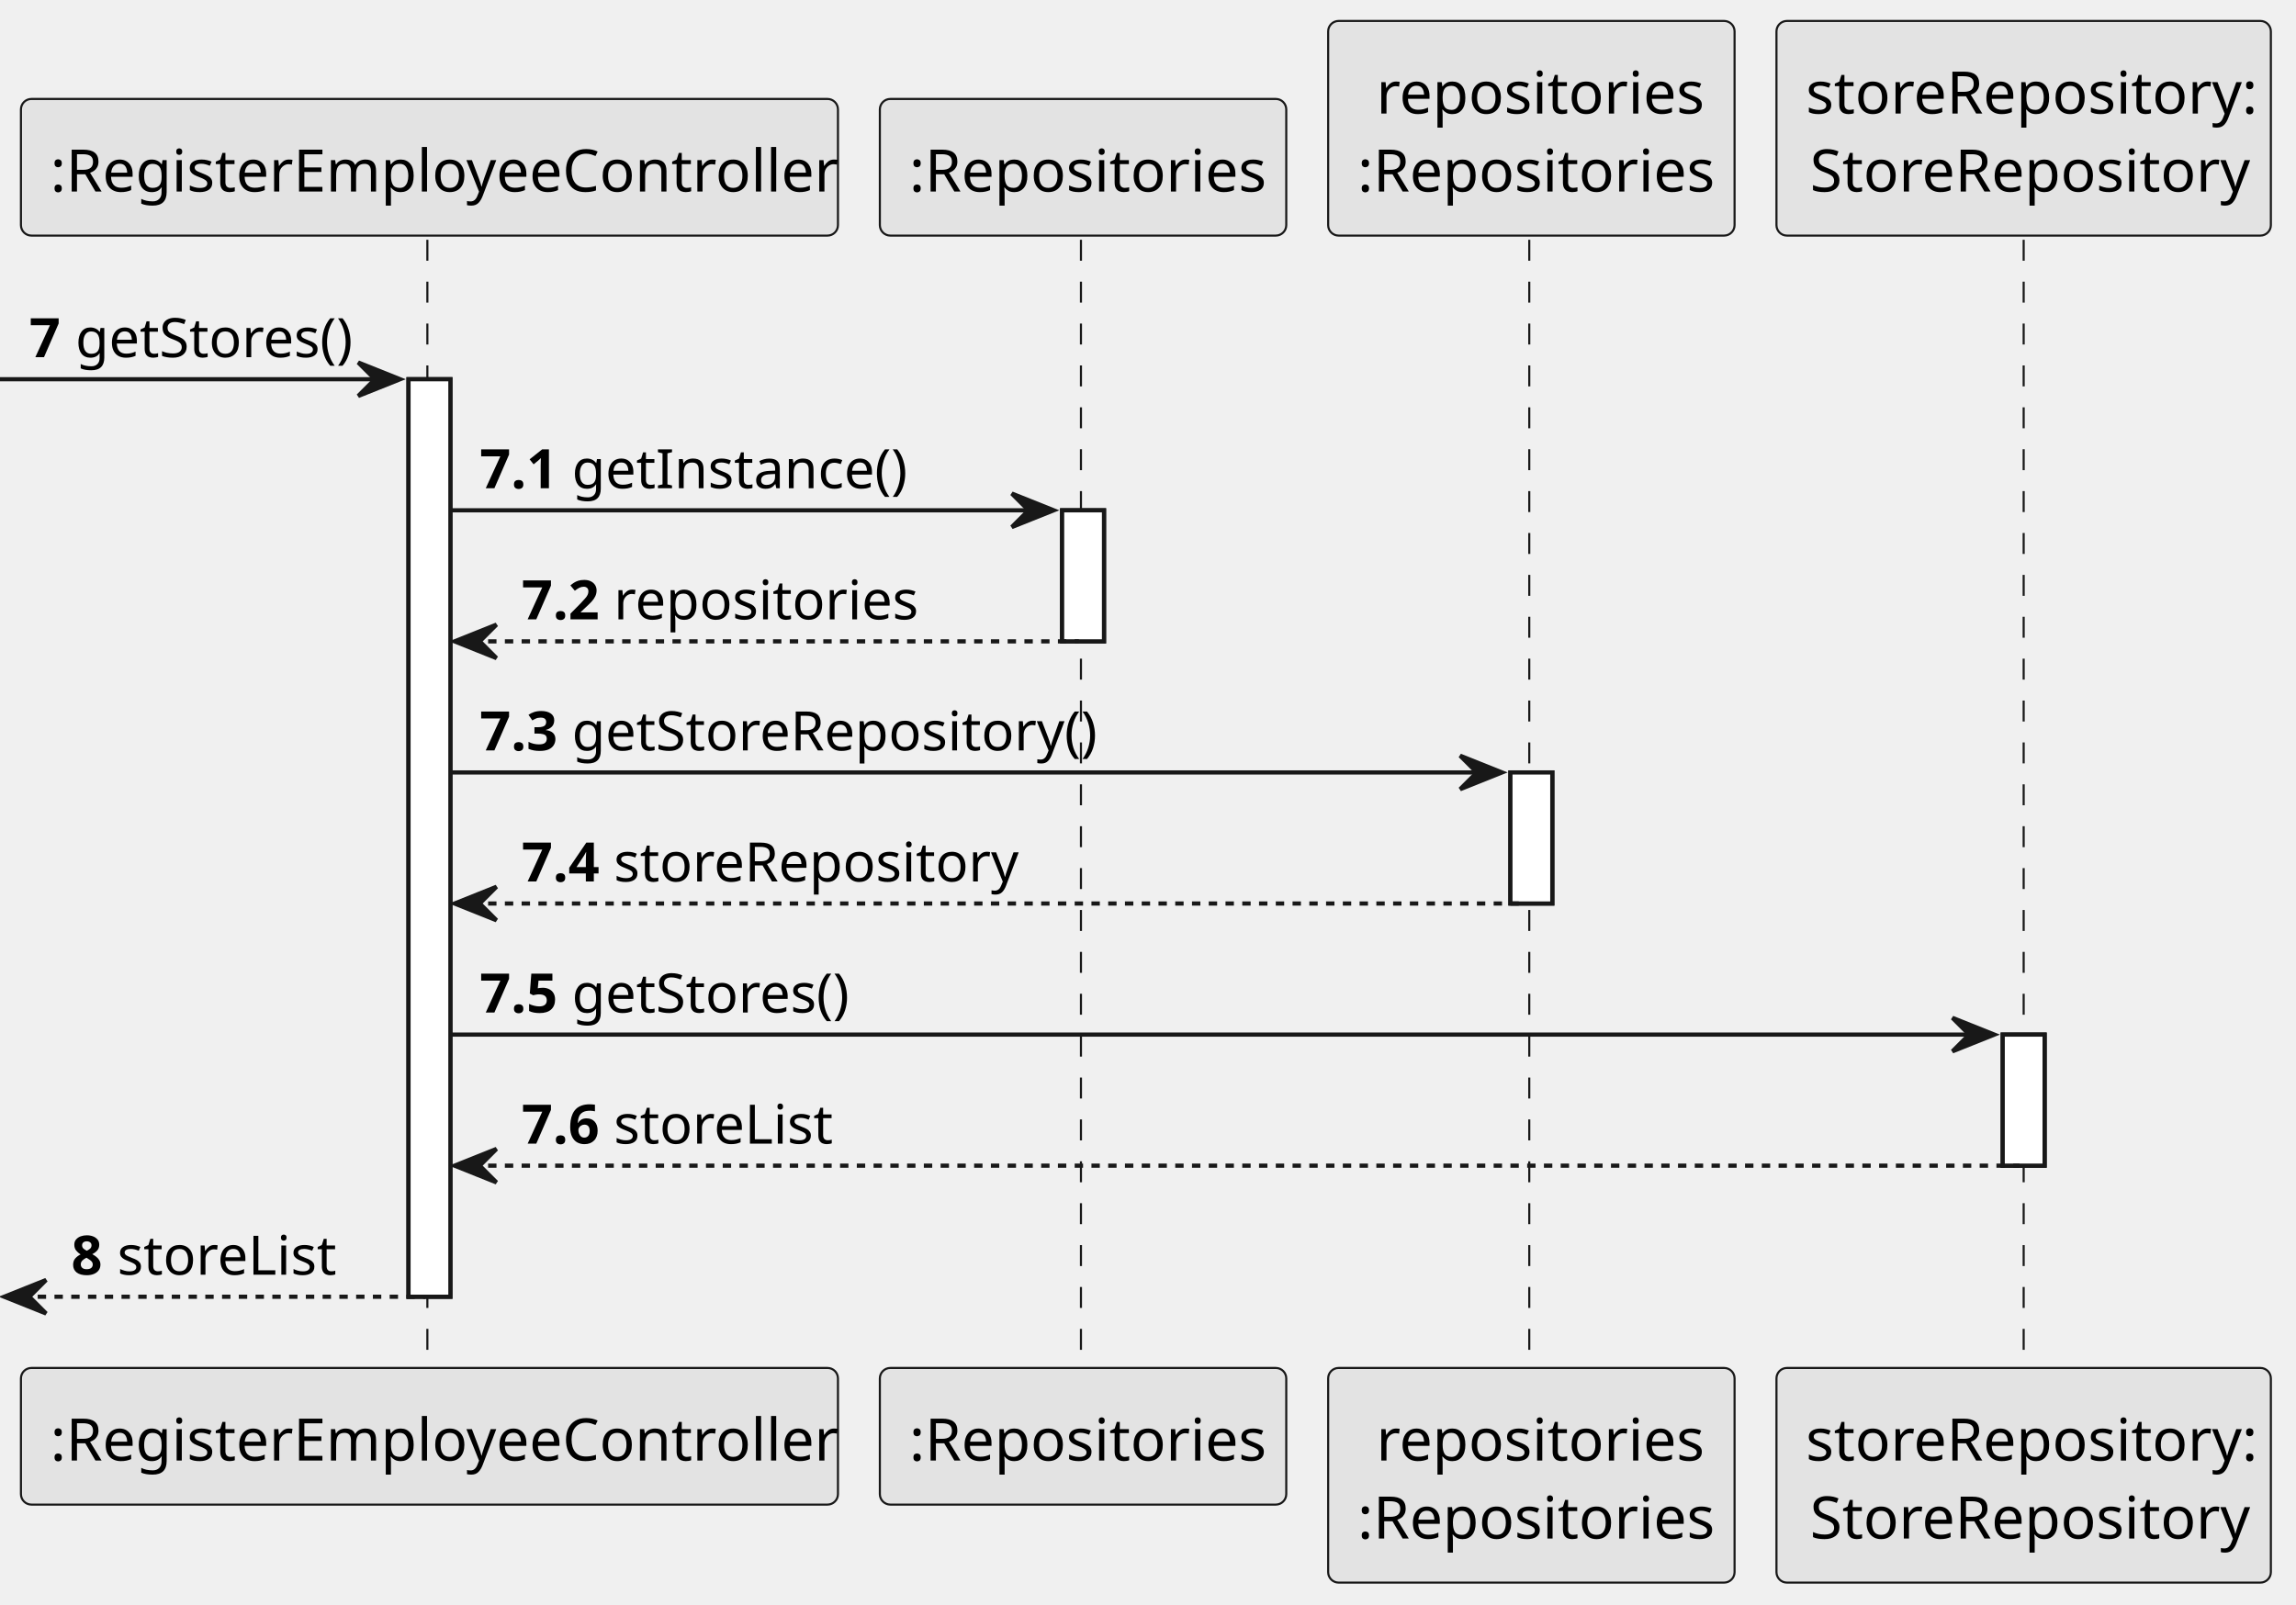
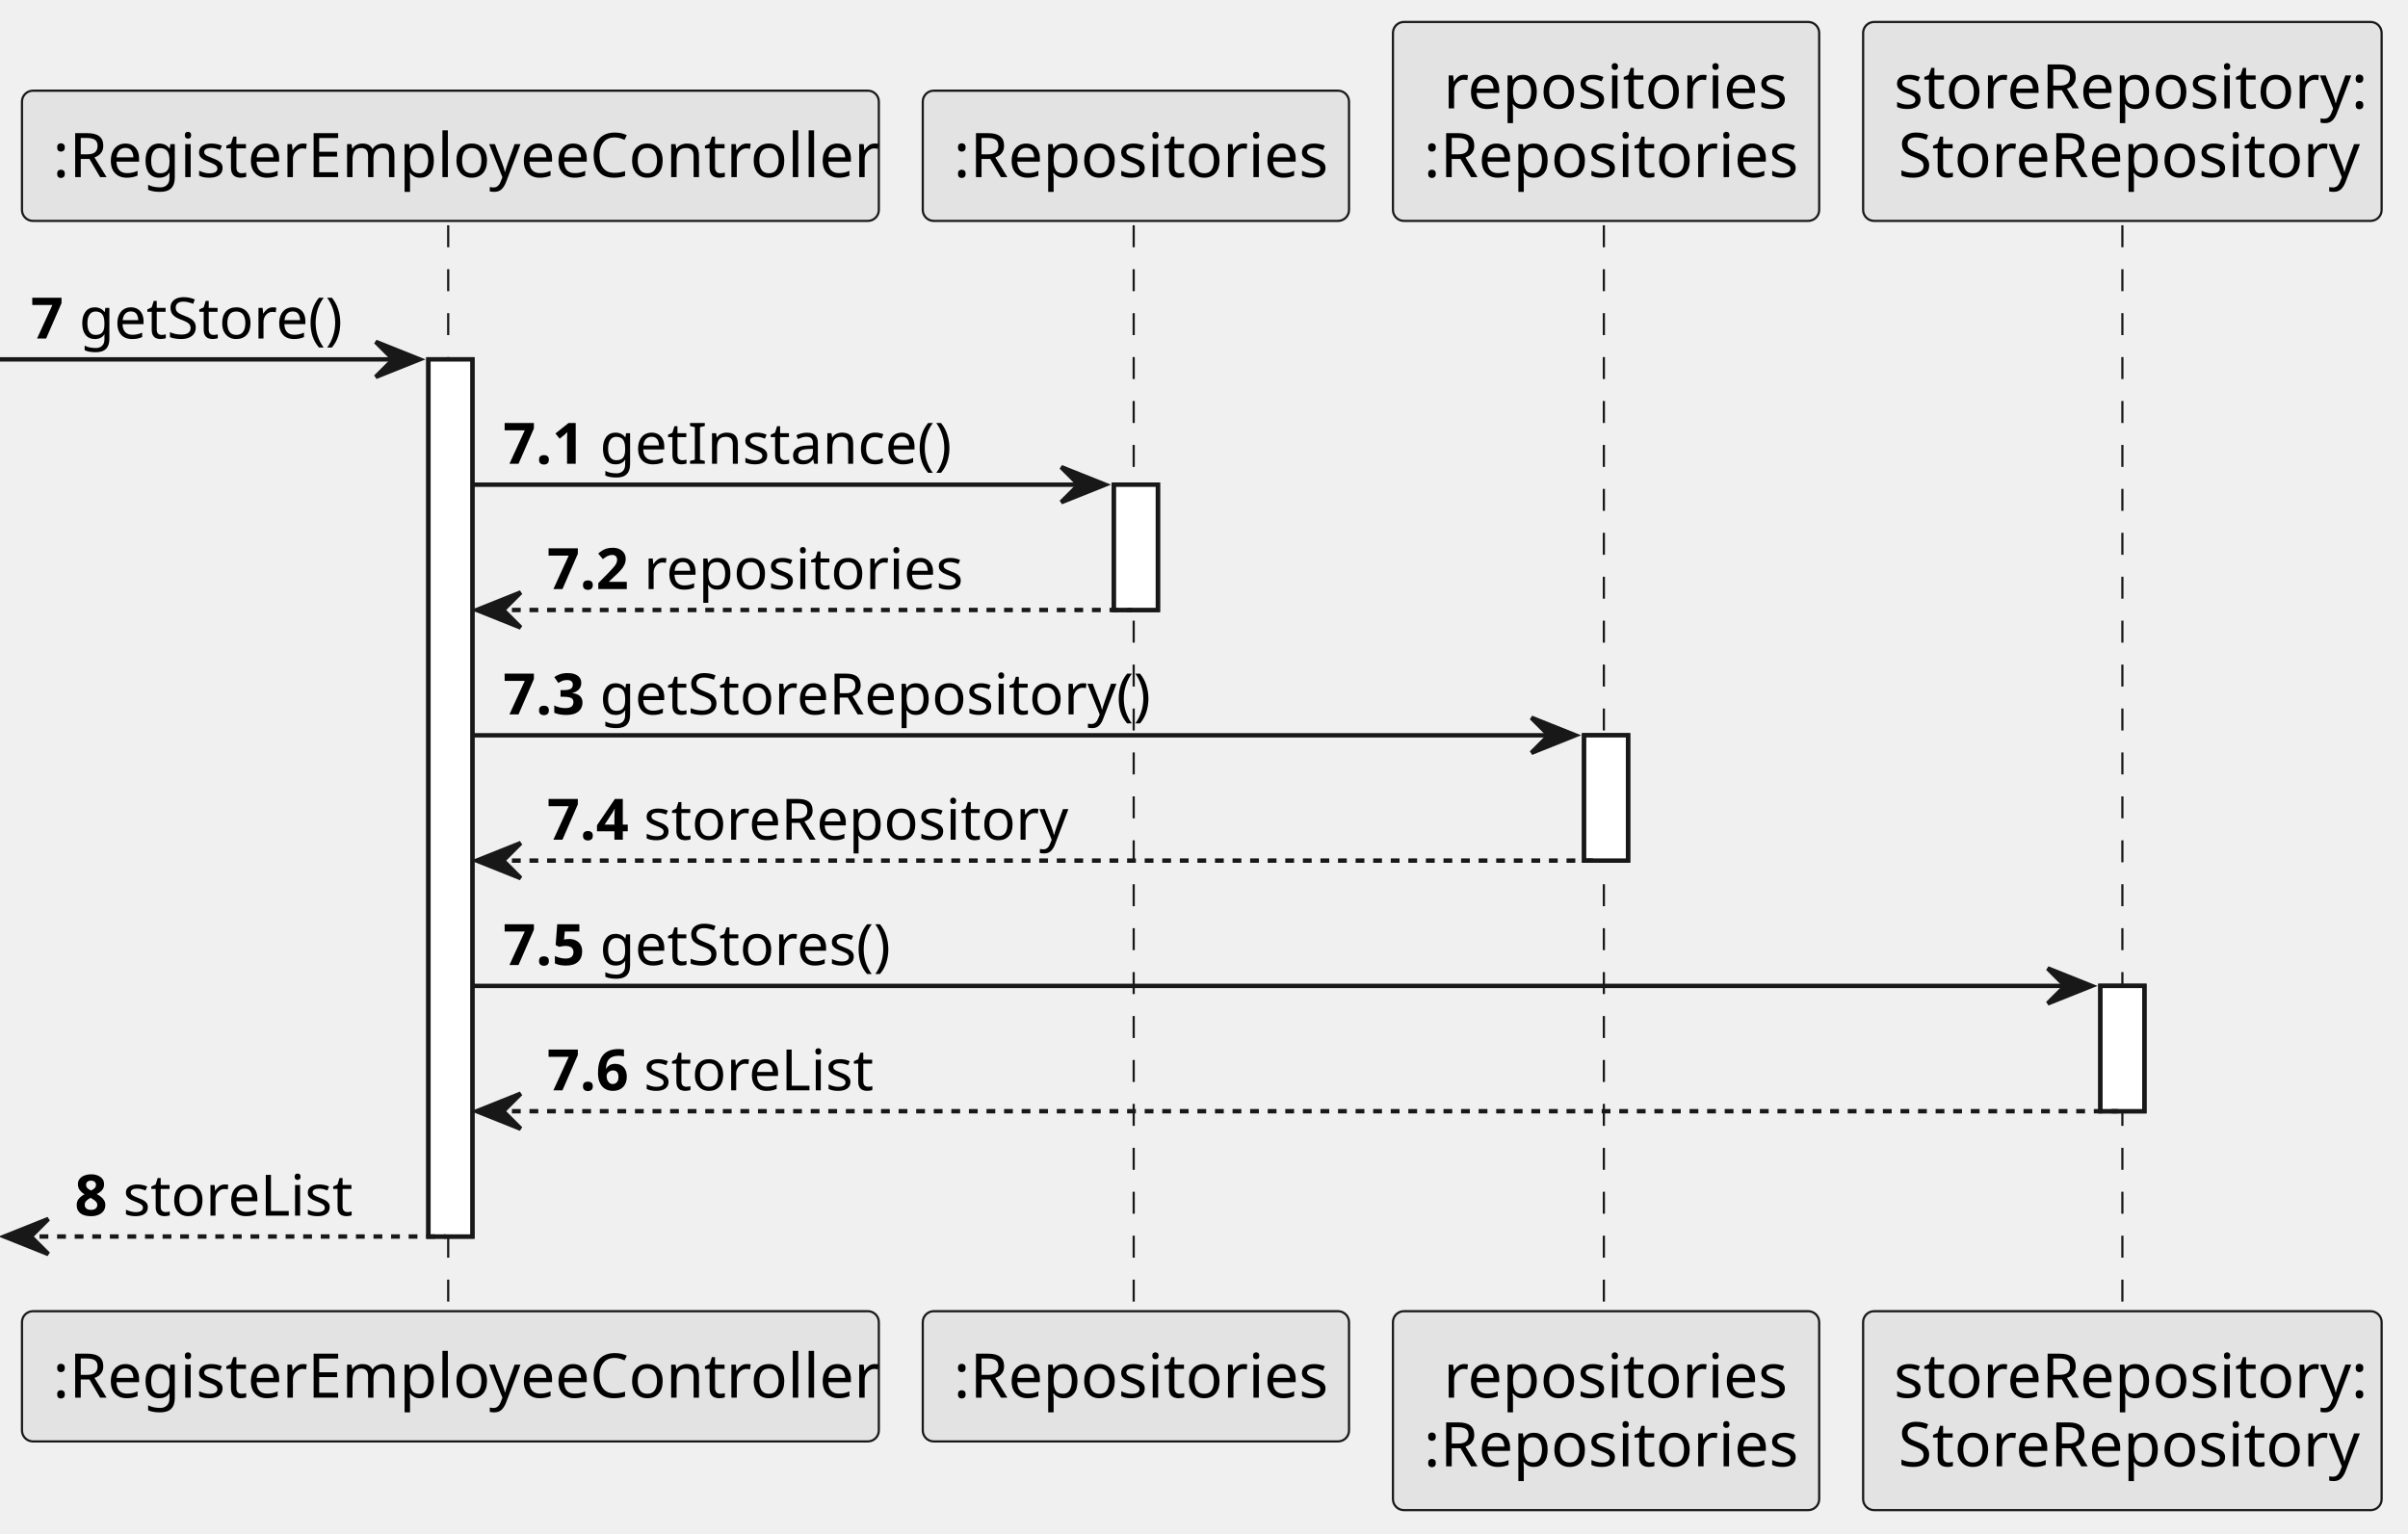
- <svg xmlns="http://www.w3.org/2000/svg" contentStyleType="text/css" height="383px" preserveAspectRatio="none" style="width:548px;height:383px;background:#FFFFFF;" version="1.1" viewBox="0 0 548 383" width="548px" zoomAndPan="magnify">
+ <svg xmlns="http://www.w3.org/2000/svg" contentStyleType="text/css" height="349px" preserveAspectRatio="none" style="width:548px;height:349px;background:#FFFFFF;" version="1.1" viewBox="0 0 548 349" width="548px" zoomAndPan="magnify">
  <defs />
  <g>
-     <rect fill="#FFFFFF" height="219.037" style="stroke:#181818;stroke-width:1.0;" width="10" x="97.5" y="90.533" />
-     <rect fill="#FFFFFF" height="31.291" style="stroke:#181818;stroke-width:1.0;" width="10" x="253.5" y="121.824" />
-     <rect fill="#FFFFFF" height="31.291" style="stroke:#181818;stroke-width:1.0;" width="10" x="360.5" y="184.406" />
-     <rect fill="#FFFFFF" height="31.291" style="stroke:#181818;stroke-width:1.0;" width="10" x="478" y="246.988" />
-     <line style="stroke:#181818;stroke-width:0.5;stroke-dasharray:5.0,5.0;" x1="102" x2="102" y1="57.242" y2="327.57" />
-     <line style="stroke:#181818;stroke-width:0.5;stroke-dasharray:5.0,5.0;" x1="258" x2="258" y1="57.242" y2="327.57" />
-     <line style="stroke:#181818;stroke-width:0.5;stroke-dasharray:5.0,5.0;" x1="365" x2="365" y1="57.242" y2="327.57" />
-     <line style="stroke:#181818;stroke-width:0.5;stroke-dasharray:5.0,5.0;" x1="483" x2="483" y1="57.242" y2="327.57" />
-     <rect fill="#E3E3E3" height="32.621" rx="2.5" ry="2.5" style="stroke:#181818;stroke-width:0.5;" width="195" x="5" y="23.621" />
-     <text fill="#000000" font-family="sans-serif" font-size="14" lengthAdjust="spacing" textLength="181" x="12" y="45.728">:RegisterEmployeeController</text>
-     <rect fill="#E3E3E3" height="32.621" rx="2.5" ry="2.5" style="stroke:#181818;stroke-width:0.5;" width="195" x="5" y="326.57" />
-     <text fill="#000000" font-family="sans-serif" font-size="14" lengthAdjust="spacing" textLength="181" x="12" y="348.678">:RegisterEmployeeController</text>
-     <rect fill="#E3E3E3" height="32.621" rx="2.5" ry="2.5" style="stroke:#181818;stroke-width:0.5;" width="97" x="210" y="23.621" />
-     <text fill="#000000" font-family="sans-serif" font-size="14" lengthAdjust="spacing" textLength="83" x="217" y="45.728">:Repositories</text>
-     <rect fill="#E3E3E3" height="32.621" rx="2.5" ry="2.5" style="stroke:#181818;stroke-width:0.5;" width="97" x="210" y="326.57" />
-     <text fill="#000000" font-family="sans-serif" font-size="14" lengthAdjust="spacing" textLength="83" x="217" y="348.678">:Repositories</text>
-     <rect fill="#E3E3E3" height="51.242" rx="2.5" ry="2.5" style="stroke:#181818;stroke-width:0.5;" width="97" x="317" y="5" />
-     <text fill="#000000" font-family="sans-serif" font-size="14" lengthAdjust="spacing" textLength="74" x="328.5" y="27.107">repositories</text>
-     <text fill="#000000" font-family="sans-serif" font-size="14" lengthAdjust="spacing" textLength="83" x="324" y="45.728">:Repositories</text>
-     <rect fill="#E3E3E3" height="51.242" rx="2.5" ry="2.5" style="stroke:#181818;stroke-width:0.5;" width="97" x="317" y="326.57" />
-     <text fill="#000000" font-family="sans-serif" font-size="14" lengthAdjust="spacing" textLength="74" x="328.5" y="348.678">repositories</text>
-     <text fill="#000000" font-family="sans-serif" font-size="14" lengthAdjust="spacing" textLength="83" x="324" y="367.299">:Repositories</text>
-     <rect fill="#E3E3E3" height="51.242" rx="2.5" ry="2.5" style="stroke:#181818;stroke-width:0.5;" width="118" x="424" y="5" />
-     <text fill="#000000" font-family="sans-serif" font-size="14" lengthAdjust="spacing" textLength="104" x="431" y="27.107">storeRepository:</text>
-     <text fill="#000000" font-family="sans-serif" font-size="14" lengthAdjust="spacing" textLength="102" x="432" y="45.728">StoreRepository</text>
-     <rect fill="#E3E3E3" height="51.242" rx="2.5" ry="2.5" style="stroke:#181818;stroke-width:0.5;" width="118" x="424" y="326.57" />
-     <text fill="#000000" font-family="sans-serif" font-size="14" lengthAdjust="spacing" textLength="104" x="431" y="348.678">storeRepository:</text>
-     <text fill="#000000" font-family="sans-serif" font-size="14" lengthAdjust="spacing" textLength="102" x="432" y="367.299">StoreRepository</text>
-     <rect fill="#FFFFFF" height="219.037" style="stroke:#181818;stroke-width:1.0;" width="10" x="97.5" y="90.533" />
-     <rect fill="#FFFFFF" height="31.291" style="stroke:#181818;stroke-width:1.0;" width="10" x="253.5" y="121.824" />
-     <rect fill="#FFFFFF" height="31.291" style="stroke:#181818;stroke-width:1.0;" width="10" x="360.5" y="184.406" />
-     <rect fill="#FFFFFF" height="31.291" style="stroke:#181818;stroke-width:1.0;" width="10" x="478" y="246.988" />
-     <polygon fill="#181818" points="85.5,86.533,95.5,90.533,85.5,94.533,89.5,90.533" style="stroke:#181818;stroke-width:1.0;" />
-     <line style="stroke:#181818;stroke-width:1.0;" x1="0" x2="91.5" y1="90.533" y2="90.533" />
-     <text fill="#000000" font-family="sans-serif" font-size="13" font-weight="bold" lengthAdjust="spacing" textLength="7" x="7" y="85.27">7</text>
-     <text fill="#000000" font-family="sans-serif" font-size="13" lengthAdjust="spacing" textLength="64" x="18" y="85.27">getStores()</text>
-     <polygon fill="#181818" points="241.5,117.824,251.5,121.824,241.5,125.824,245.5,121.824" style="stroke:#181818;stroke-width:1.0;" />
-     <line style="stroke:#181818;stroke-width:1.0;" x1="107.5" x2="247.5" y1="121.824" y2="121.824" />
-     <text fill="#000000" font-family="sans-serif" font-size="13" font-weight="bold" lengthAdjust="spacing" textLength="18" x="114.5" y="116.561">7.1</text>
-     <text fill="#000000" font-family="sans-serif" font-size="13" lengthAdjust="spacing" textLength="75" x="136.5" y="116.561">getInstance()</text>
-     <polygon fill="#181818" points="118.5,149.115,108.5,153.115,118.5,157.115,114.5,153.115" style="stroke:#181818;stroke-width:1.0;" />
-     <line style="stroke:#181818;stroke-width:1.0;stroke-dasharray:2.0,2.0;" x1="112.5" x2="257.5" y1="153.115" y2="153.115" />
-     <text fill="#000000" font-family="sans-serif" font-size="13" font-weight="bold" lengthAdjust="spacing" textLength="18" x="124.5" y="147.852">7.2</text>
-     <text fill="#000000" font-family="sans-serif" font-size="13" lengthAdjust="spacing" textLength="67" x="146.5" y="147.852">repositories</text>
-     <polygon fill="#181818" points="348.5,180.406,358.5,184.406,348.5,188.406,352.5,184.406" style="stroke:#181818;stroke-width:1.0;" />
-     <line style="stroke:#181818;stroke-width:1.0;" x1="107.5" x2="354.5" y1="184.406" y2="184.406" />
-     <text fill="#000000" font-family="sans-serif" font-size="13" font-weight="bold" lengthAdjust="spacing" textLength="18" x="114.5" y="179.144">7.3</text>
-     <text fill="#000000" font-family="sans-serif" font-size="13" lengthAdjust="spacing" textLength="119" x="136.5" y="179.144">getStoreRepository()</text>
-     <polygon fill="#181818" points="118.5,211.697,108.5,215.697,118.5,219.697,114.5,215.697" style="stroke:#181818;stroke-width:1.0;" />
-     <line style="stroke:#181818;stroke-width:1.0;stroke-dasharray:2.0,2.0;" x1="112.5" x2="364.5" y1="215.697" y2="215.697" />
-     <text fill="#000000" font-family="sans-serif" font-size="13" font-weight="bold" lengthAdjust="spacing" textLength="18" x="124.5" y="210.435">7.4</text>
-     <text fill="#000000" font-family="sans-serif" font-size="13" lengthAdjust="spacing" textLength="91" x="146.5" y="210.435">storeRepository</text>
-     <polygon fill="#181818" points="466,242.988,476,246.988,466,250.988,470,246.988" style="stroke:#181818;stroke-width:1.0;" />
-     <line style="stroke:#181818;stroke-width:1.0;" x1="107.5" x2="472" y1="246.988" y2="246.988" />
-     <text fill="#000000" font-family="sans-serif" font-size="13" font-weight="bold" lengthAdjust="spacing" textLength="18" x="114.5" y="241.726">7.5</text>
-     <text fill="#000000" font-family="sans-serif" font-size="13" lengthAdjust="spacing" textLength="64" x="136.5" y="241.726">getStores()</text>
-     <polygon fill="#181818" points="118.5,274.279,108.5,278.279,118.5,282.279,114.5,278.279" style="stroke:#181818;stroke-width:1.0;" />
-     <line style="stroke:#181818;stroke-width:1.0;stroke-dasharray:2.0,2.0;" x1="112.5" x2="482" y1="278.279" y2="278.279" />
-     <text fill="#000000" font-family="sans-serif" font-size="13" font-weight="bold" lengthAdjust="spacing" textLength="18" x="124.5" y="273.017">7.6</text>
-     <text fill="#000000" font-family="sans-serif" font-size="13" lengthAdjust="spacing" textLength="50" x="146.5" y="273.017">storeList</text>
-     <polygon fill="#181818" points="11,305.57,1,309.57,11,313.57,7,309.57" style="stroke:#181818;stroke-width:1.0;" />
-     <line style="stroke:#181818;stroke-width:1.0;stroke-dasharray:2.0,2.0;" x1="5" x2="101.5" y1="309.57" y2="309.57" />
-     <text fill="#000000" font-family="sans-serif" font-size="13" font-weight="bold" lengthAdjust="spacing" textLength="7" x="17" y="304.308">8</text>
-     <text fill="#000000" font-family="sans-serif" font-size="13" lengthAdjust="spacing" textLength="50" x="28" y="304.308">storeList</text>
+     <rect fill="#FFFFFF" height="199.664" style="stroke:#181818;stroke-width:1.0;" width="10" x="97.5" y="81.805" />
+     <rect fill="#FFFFFF" height="28.523" style="stroke:#181818;stroke-width:1.0;" width="10" x="253.5" y="110.328" />
+     <rect fill="#FFFFFF" height="28.523" style="stroke:#181818;stroke-width:1.0;" width="10" x="360.5" y="167.375" />
+     <rect fill="#FFFFFF" height="28.523" style="stroke:#181818;stroke-width:1.0;" width="10" x="478" y="224.422" />
+     <line style="stroke:#181818;stroke-width:0.5;stroke-dasharray:5.0,5.0;" x1="102" x2="102" y1="51.281" y2="299.469" />
+     <line style="stroke:#181818;stroke-width:0.5;stroke-dasharray:5.0,5.0;" x1="258" x2="258" y1="51.281" y2="299.469" />
+     <line style="stroke:#181818;stroke-width:0.5;stroke-dasharray:5.0,5.0;" x1="365" x2="365" y1="51.281" y2="299.469" />
+     <line style="stroke:#181818;stroke-width:0.5;stroke-dasharray:5.0,5.0;" x1="483" x2="483" y1="51.281" y2="299.469" />
+     <rect fill="#E3E3E3" height="29.641" rx="2.5" ry="2.5" style="stroke:#181818;stroke-width:0.5;" width="195" x="5" y="20.641" />
+     <text fill="#000000" font-family="sans-serif" font-size="14" lengthAdjust="spacing" textLength="181" x="12" y="40.315">:RegisterEmployeeController</text>
+     <rect fill="#E3E3E3" height="29.641" rx="2.5" ry="2.5" style="stroke:#181818;stroke-width:0.5;" width="195" x="5" y="298.469" />
+     <text fill="#000000" font-family="sans-serif" font-size="14" lengthAdjust="spacing" textLength="181" x="12" y="318.143">:RegisterEmployeeController</text>
+     <rect fill="#E3E3E3" height="29.641" rx="2.5" ry="2.5" style="stroke:#181818;stroke-width:0.5;" width="97" x="210" y="20.641" />
+     <text fill="#000000" font-family="sans-serif" font-size="14" lengthAdjust="spacing" textLength="83" x="217" y="40.315">:Repositories</text>
+     <rect fill="#E3E3E3" height="29.641" rx="2.5" ry="2.5" style="stroke:#181818;stroke-width:0.5;" width="97" x="210" y="298.469" />
+     <text fill="#000000" font-family="sans-serif" font-size="14" lengthAdjust="spacing" textLength="83" x="217" y="318.143">:Repositories</text>
+     <rect fill="#E3E3E3" height="45.281" rx="2.5" ry="2.5" style="stroke:#181818;stroke-width:0.5;" width="97" x="317" y="5" />
+     <text fill="#000000" font-family="sans-serif" font-size="14" lengthAdjust="spacing" textLength="74" x="328.5" y="24.674">repositories</text>
+     <text fill="#000000" font-family="sans-serif" font-size="14" lengthAdjust="spacing" textLength="83" x="324" y="40.315">:Repositories</text>
+     <rect fill="#E3E3E3" height="45.281" rx="2.5" ry="2.5" style="stroke:#181818;stroke-width:0.5;" width="97" x="317" y="298.469" />
+     <text fill="#000000" font-family="sans-serif" font-size="14" lengthAdjust="spacing" textLength="74" x="328.5" y="318.143">repositories</text>
+     <text fill="#000000" font-family="sans-serif" font-size="14" lengthAdjust="spacing" textLength="83" x="324" y="333.783">:Repositories</text>
+     <rect fill="#E3E3E3" height="45.281" rx="2.5" ry="2.5" style="stroke:#181818;stroke-width:0.5;" width="118" x="424" y="5" />
+     <text fill="#000000" font-family="sans-serif" font-size="14" lengthAdjust="spacing" textLength="104" x="431" y="24.674">storeRepository:</text>
+     <text fill="#000000" font-family="sans-serif" font-size="14" lengthAdjust="spacing" textLength="102" x="432" y="40.315">StoreRepository</text>
+     <rect fill="#E3E3E3" height="45.281" rx="2.5" ry="2.5" style="stroke:#181818;stroke-width:0.5;" width="118" x="424" y="298.469" />
+     <text fill="#000000" font-family="sans-serif" font-size="14" lengthAdjust="spacing" textLength="104" x="431" y="318.143">storeRepository:</text>
+     <text fill="#000000" font-family="sans-serif" font-size="14" lengthAdjust="spacing" textLength="102" x="432" y="333.783">StoreRepository</text>
+     <rect fill="#FFFFFF" height="199.664" style="stroke:#181818;stroke-width:1.0;" width="10" x="97.5" y="81.805" />
+     <rect fill="#FFFFFF" height="28.523" style="stroke:#181818;stroke-width:1.0;" width="10" x="253.5" y="110.328" />
+     <rect fill="#FFFFFF" height="28.523" style="stroke:#181818;stroke-width:1.0;" width="10" x="360.5" y="167.375" />
+     <rect fill="#FFFFFF" height="28.523" style="stroke:#181818;stroke-width:1.0;" width="10" x="478" y="224.422" />
+     <polygon fill="#181818" points="85.5,77.805,95.5,81.805,85.5,85.805,89.5,81.805" style="stroke:#181818;stroke-width:1.0;" />
+     <line style="stroke:#181818;stroke-width:1.0;" x1="0" x2="91.5" y1="81.805" y2="81.805" />
+     <text fill="#000000" font-family="sans-serif" font-size="13" font-weight="bold" lengthAdjust="spacing" textLength="7" x="7" y="77.05">7</text>
+     <text fill="#000000" font-family="sans-serif" font-size="13" lengthAdjust="spacing" textLength="57" x="18" y="77.05">getStore()</text>
+     <polygon fill="#181818" points="241.5,106.328,251.5,110.328,241.5,114.328,245.5,110.328" style="stroke:#181818;stroke-width:1.0;" />
+     <line style="stroke:#181818;stroke-width:1.0;" x1="107.5" x2="247.5" y1="110.328" y2="110.328" />
+     <text fill="#000000" font-family="sans-serif" font-size="13" font-weight="bold" lengthAdjust="spacing" textLength="18" x="114.5" y="105.573">7.1</text>
+     <text fill="#000000" font-family="sans-serif" font-size="13" lengthAdjust="spacing" textLength="75" x="136.5" y="105.573">getInstance()</text>
+     <polygon fill="#181818" points="118.5,134.852,108.5,138.852,118.5,142.852,114.5,138.852" style="stroke:#181818;stroke-width:1.0;" />
+     <line style="stroke:#181818;stroke-width:1.0;stroke-dasharray:2.0,2.0;" x1="112.5" x2="257.5" y1="138.852" y2="138.852" />
+     <text fill="#000000" font-family="sans-serif" font-size="13" font-weight="bold" lengthAdjust="spacing" textLength="18" x="124.5" y="134.097">7.2</text>
+     <text fill="#000000" font-family="sans-serif" font-size="13" lengthAdjust="spacing" textLength="67" x="146.5" y="134.097">repositories</text>
+     <polygon fill="#181818" points="348.5,163.375,358.5,167.375,348.5,171.375,352.5,167.375" style="stroke:#181818;stroke-width:1.0;" />
+     <line style="stroke:#181818;stroke-width:1.0;" x1="107.5" x2="354.5" y1="167.375" y2="167.375" />
+     <text fill="#000000" font-family="sans-serif" font-size="13" font-weight="bold" lengthAdjust="spacing" textLength="18" x="114.5" y="162.62">7.3</text>
+     <text fill="#000000" font-family="sans-serif" font-size="13" lengthAdjust="spacing" textLength="119" x="136.5" y="162.62">getStoreRepository()</text>
+     <polygon fill="#181818" points="118.5,191.898,108.5,195.898,118.5,199.898,114.5,195.898" style="stroke:#181818;stroke-width:1.0;" />
+     <line style="stroke:#181818;stroke-width:1.0;stroke-dasharray:2.0,2.0;" x1="112.5" x2="364.5" y1="195.898" y2="195.898" />
+     <text fill="#000000" font-family="sans-serif" font-size="13" font-weight="bold" lengthAdjust="spacing" textLength="18" x="124.5" y="191.144">7.4</text>
+     <text fill="#000000" font-family="sans-serif" font-size="13" lengthAdjust="spacing" textLength="91" x="146.5" y="191.144">storeRepository</text>
+     <polygon fill="#181818" points="466,220.422,476,224.422,466,228.422,470,224.422" style="stroke:#181818;stroke-width:1.0;" />
+     <line style="stroke:#181818;stroke-width:1.0;" x1="107.5" x2="472" y1="224.422" y2="224.422" />
+     <text fill="#000000" font-family="sans-serif" font-size="13" font-weight="bold" lengthAdjust="spacing" textLength="18" x="114.5" y="219.667">7.5</text>
+     <text fill="#000000" font-family="sans-serif" font-size="13" lengthAdjust="spacing" textLength="64" x="136.5" y="219.667">getStores()</text>
+     <polygon fill="#181818" points="118.5,248.945,108.5,252.945,118.5,256.945,114.5,252.945" style="stroke:#181818;stroke-width:1.0;" />
+     <line style="stroke:#181818;stroke-width:1.0;stroke-dasharray:2.0,2.0;" x1="112.5" x2="482" y1="252.945" y2="252.945" />
+     <text fill="#000000" font-family="sans-serif" font-size="13" font-weight="bold" lengthAdjust="spacing" textLength="18" x="124.5" y="248.19">7.6</text>
+     <text fill="#000000" font-family="sans-serif" font-size="13" lengthAdjust="spacing" textLength="50" x="146.5" y="248.19">storeList</text>
+     <polygon fill="#181818" points="11,277.469,1,281.469,11,285.469,7,281.469" style="stroke:#181818;stroke-width:1.0;" />
+     <line style="stroke:#181818;stroke-width:1.0;stroke-dasharray:2.0,2.0;" x1="5" x2="101.5" y1="281.469" y2="281.469" />
+     <text fill="#000000" font-family="sans-serif" font-size="13" font-weight="bold" lengthAdjust="spacing" textLength="7" x="17" y="276.714">8</text>
+     <text fill="#000000" font-family="sans-serif" font-size="13" lengthAdjust="spacing" textLength="50" x="28" y="276.714">storeList</text>
  </g>
</svg>
